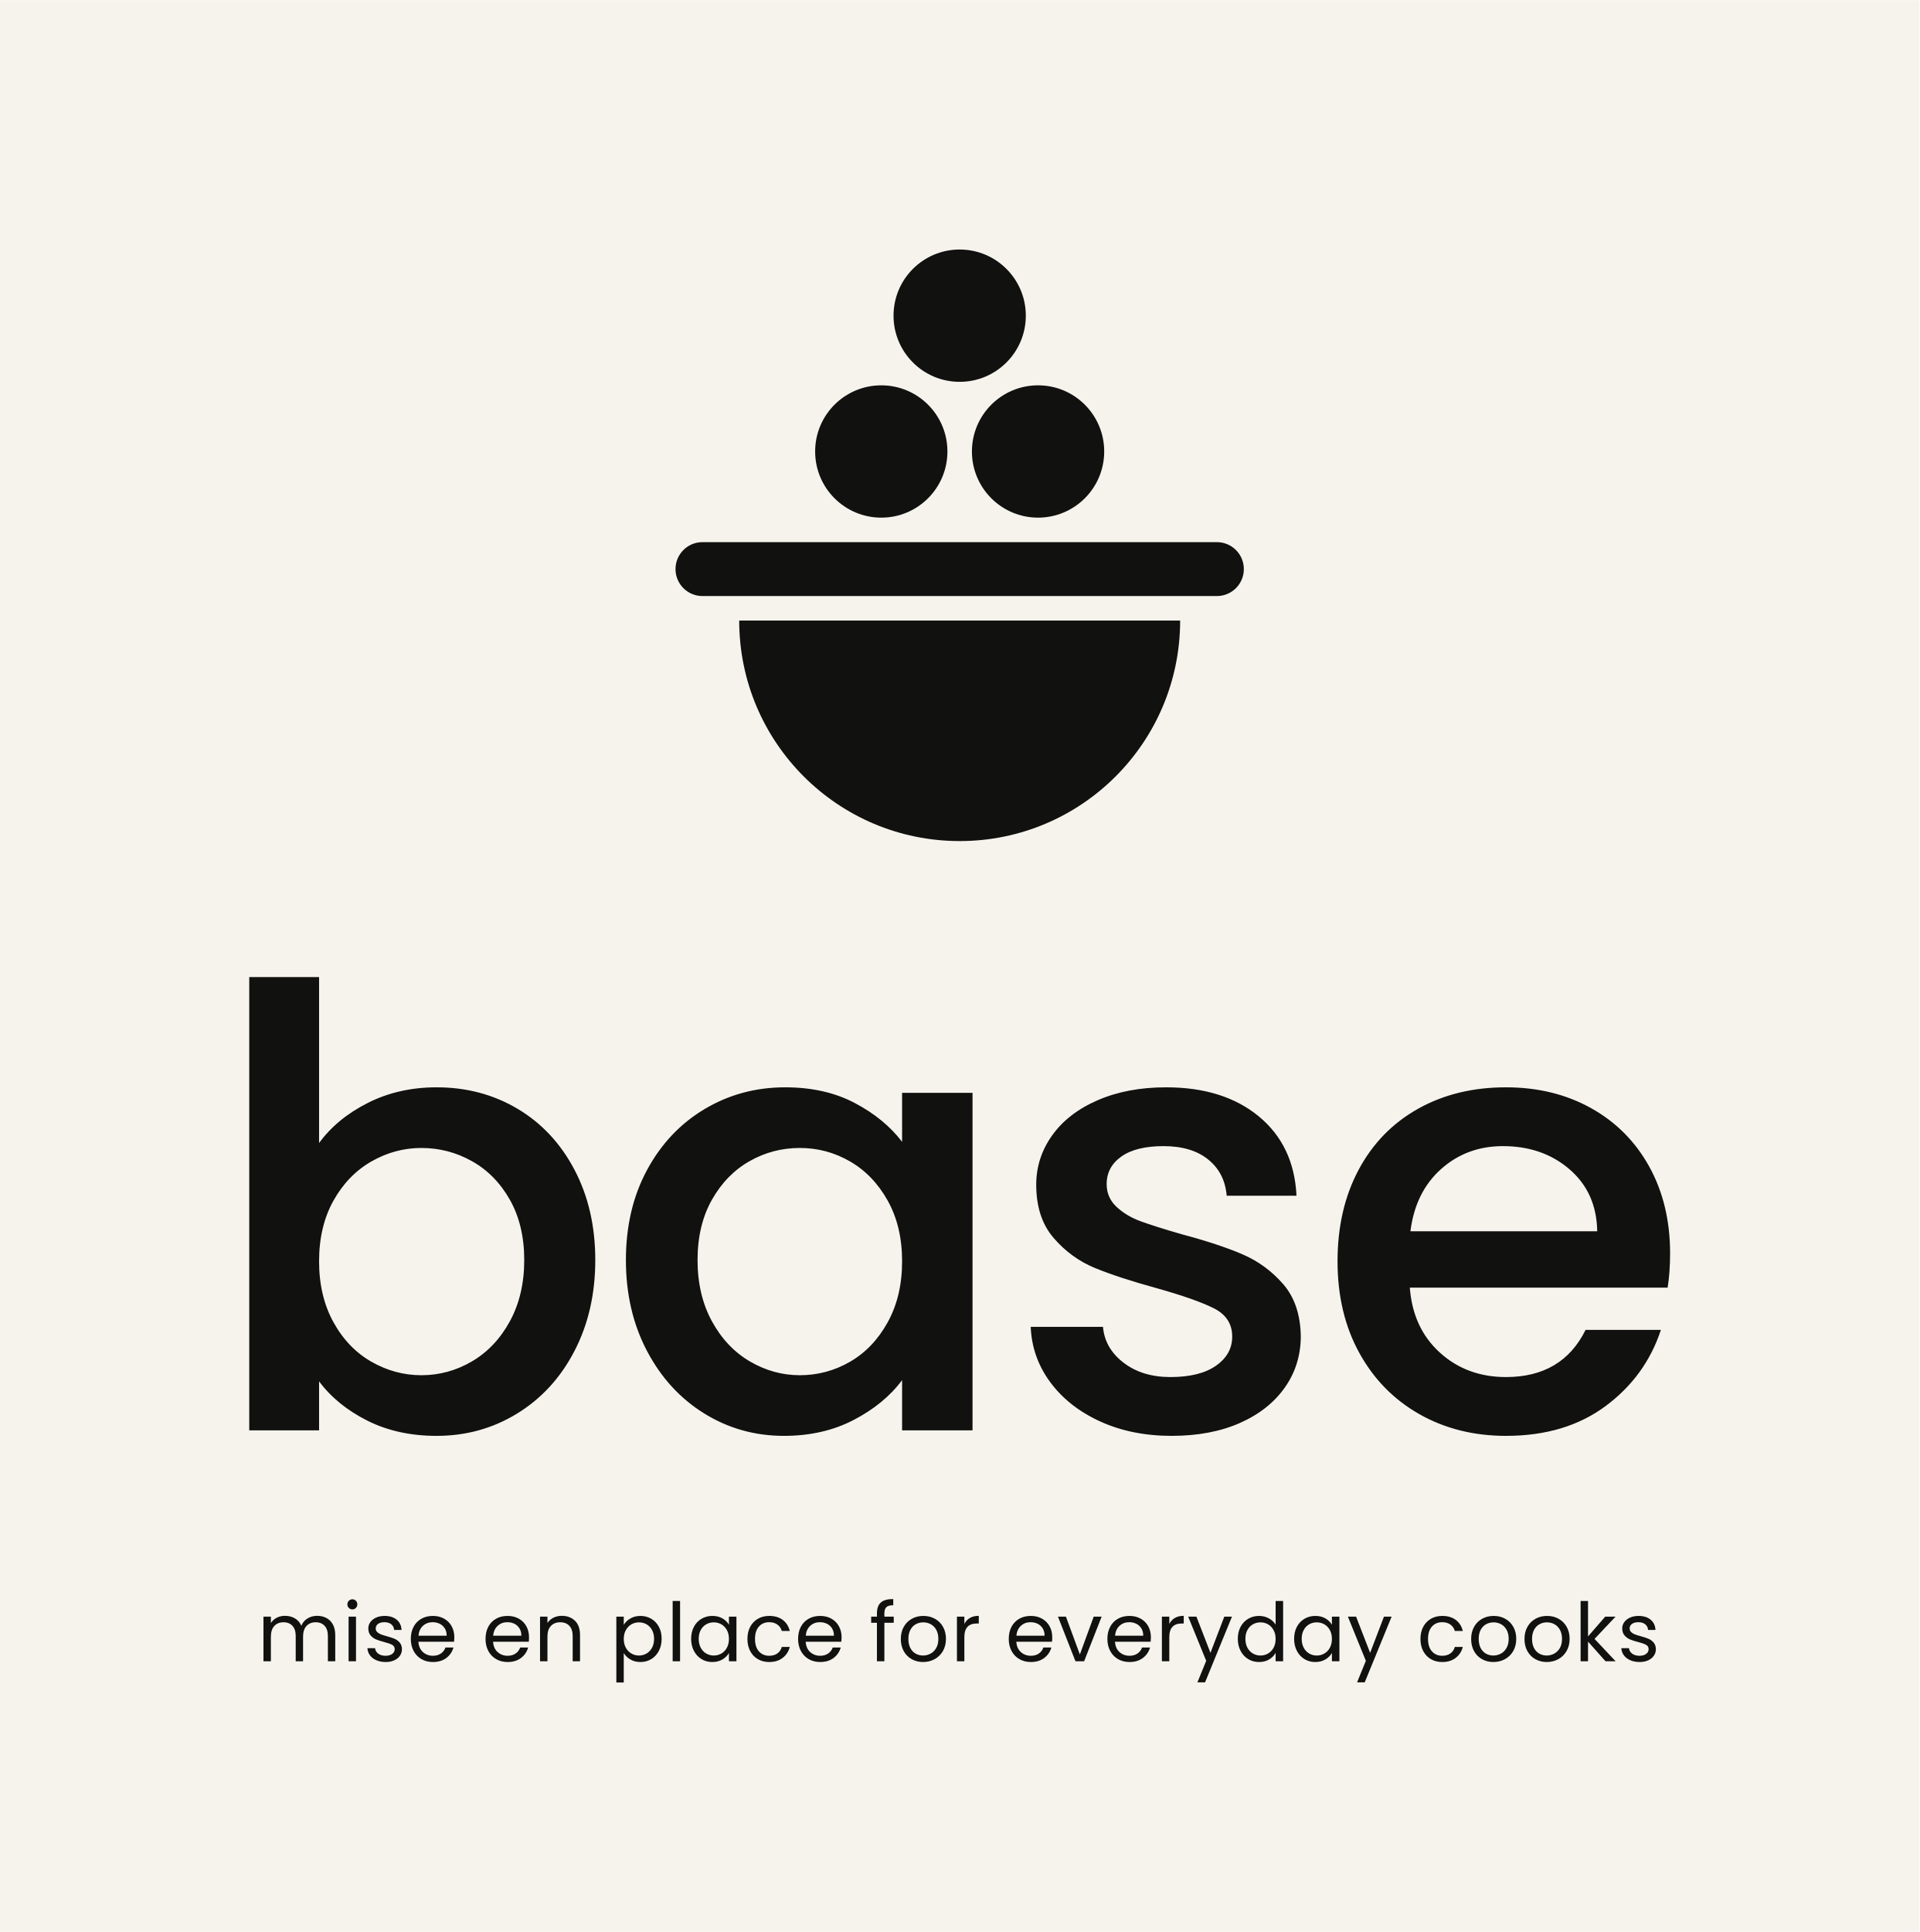
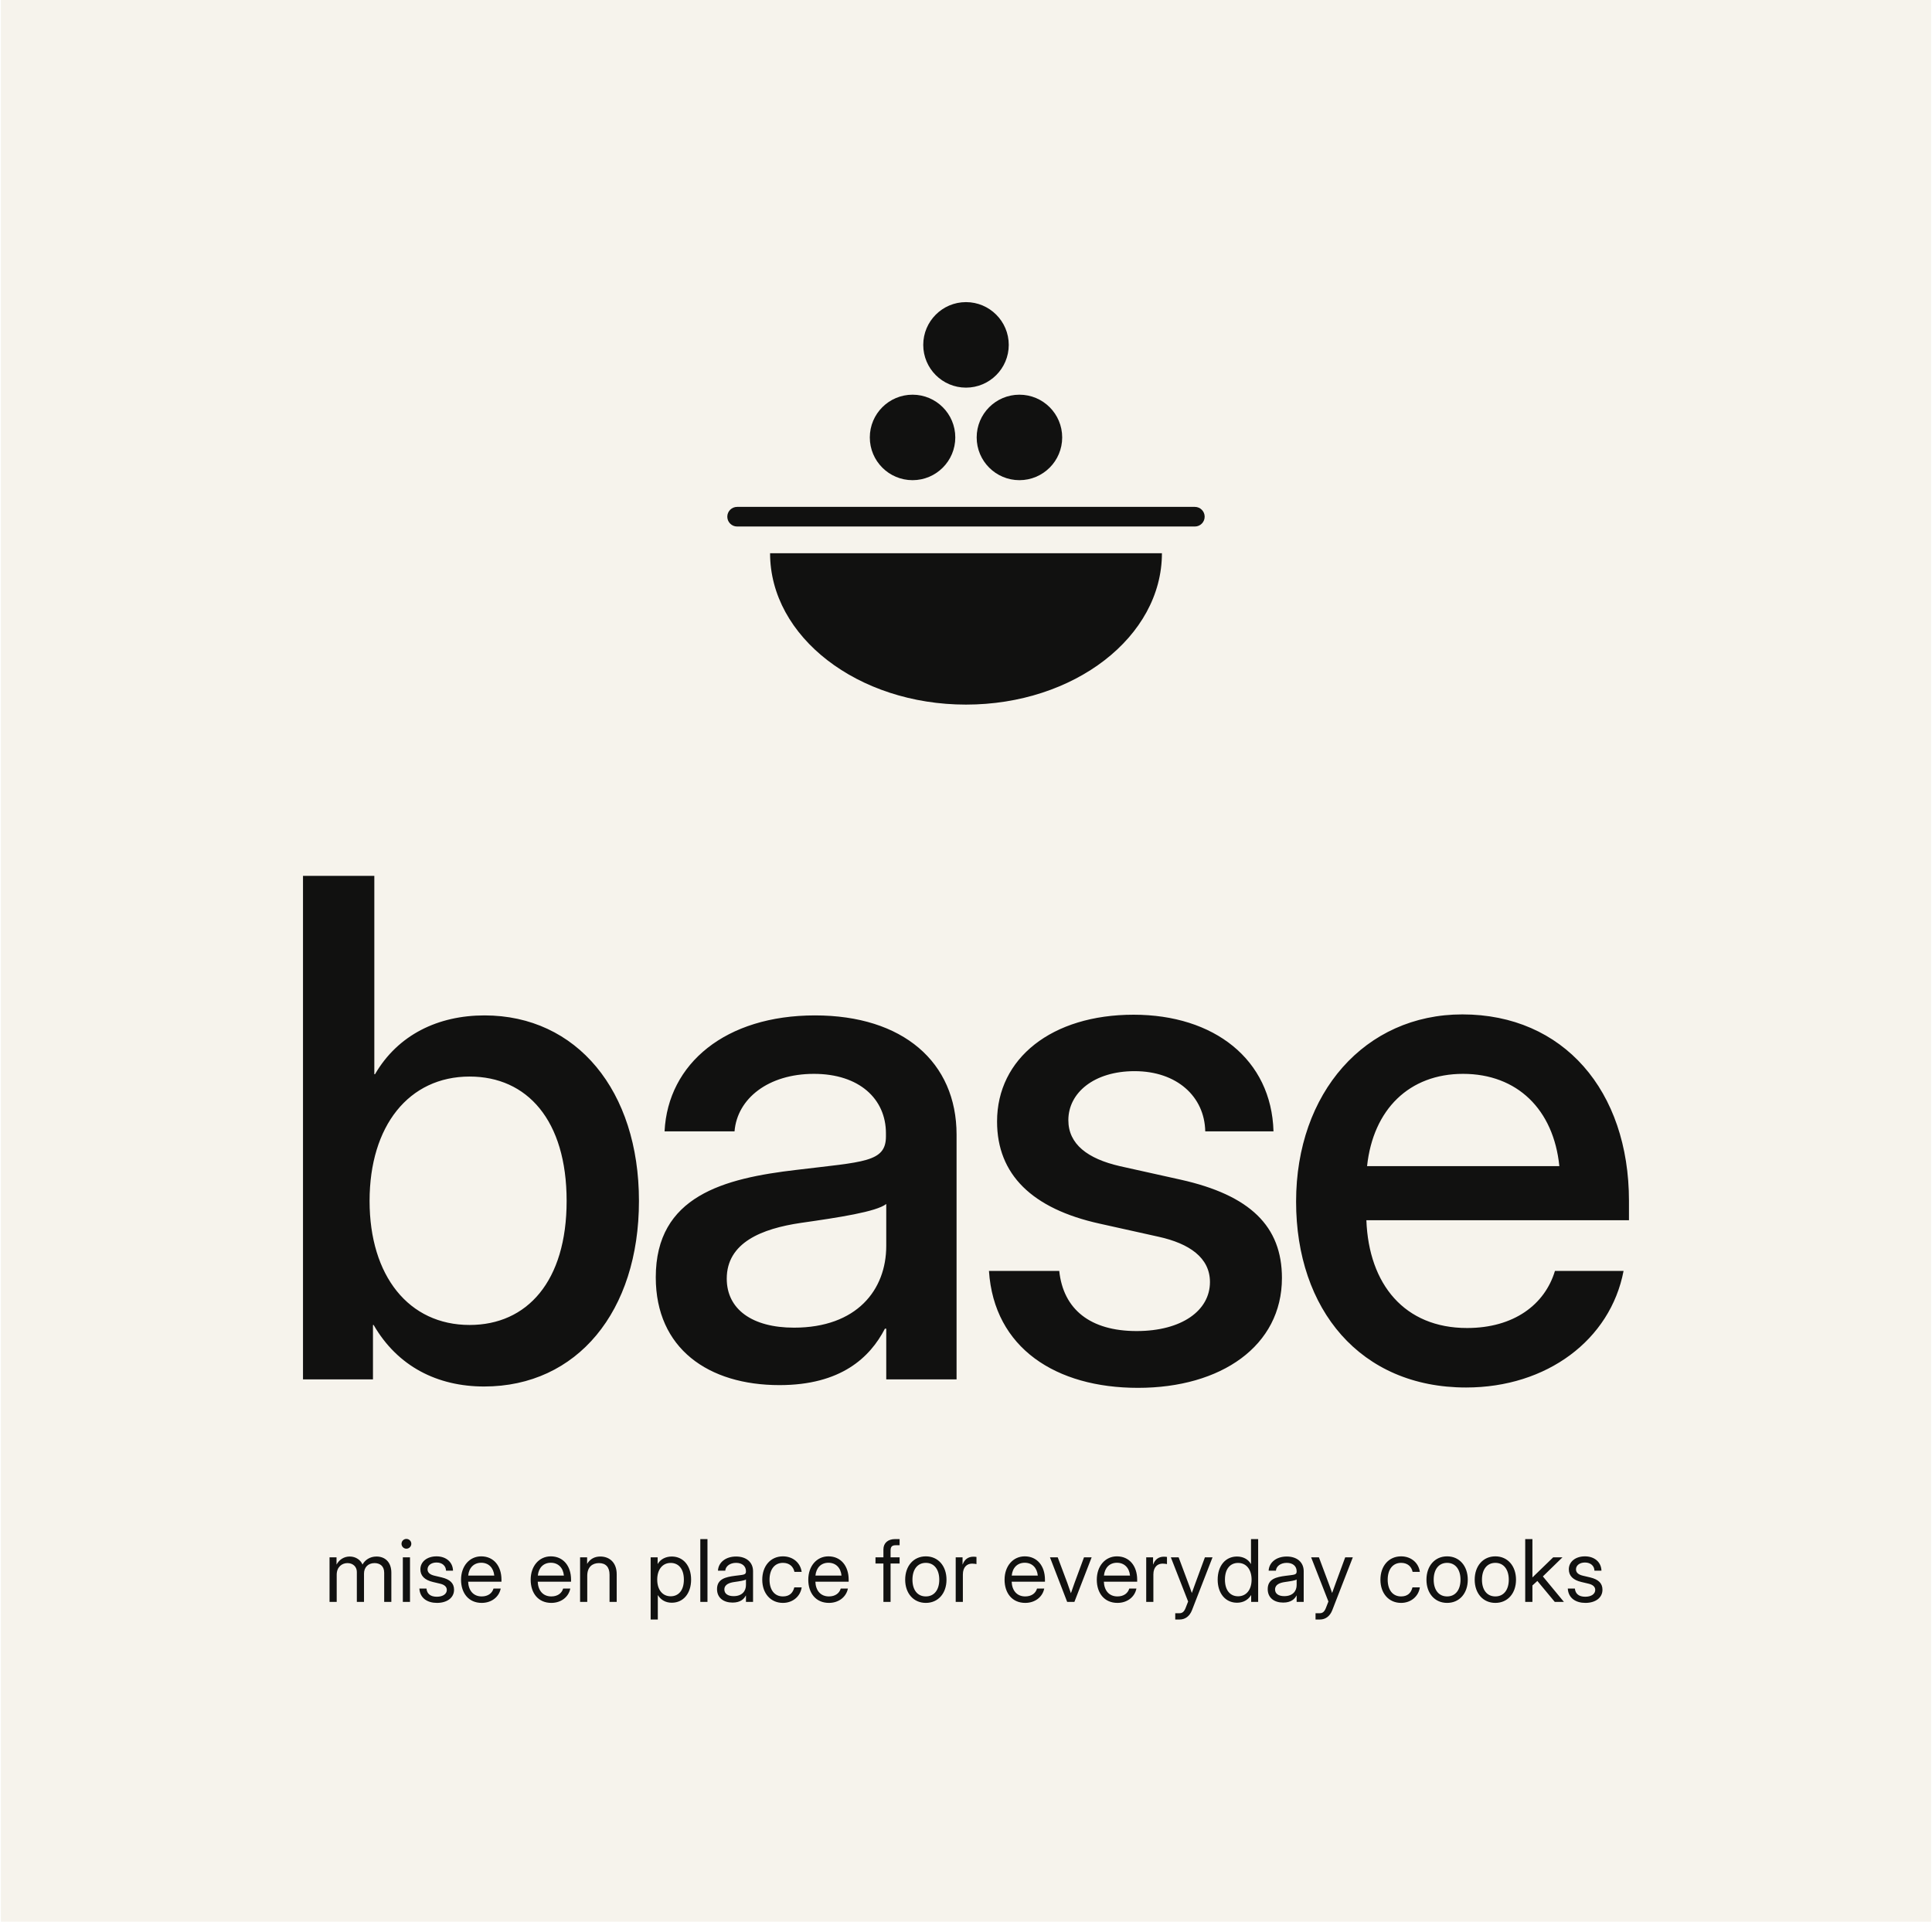
- <svg xmlns="http://www.w3.org/2000/svg" viewBox="0 0 626.80 630.66" width="627" height="631" role="img" aria-label="Base — mise en place for everyday cooks">
-   <rect width="626.8" height="630.662" rx="0" fill="#F6F3EC" />
-   <path fill="#111110" d="M229.4 176.94L397.4 176.94C402.26 176.94 406.2 180.88 406.2 185.74L406.2 185.74C406.2 190.6 402.26 194.54 397.4 194.54L229.4 194.54C224.54 194.54 220.6 190.6 220.6 185.74L220.6 185.74C220.6 180.88 224.54 176.94 229.4 176.94ZM241.4 202.54L385.4 202.54C385.4 242.31 353.16 274.54 313.4 274.54C273.64 274.54 241.4 242.31 241.4 202.54ZM309.4 147.34C309.4 159.27 299.73 168.94 287.8 168.94C275.87 168.94 266.2 159.27 266.2 147.34C266.2 135.41 275.87 125.74 287.8 125.74C299.73 125.74 309.4 135.41 309.4 147.34ZM360.6 147.34C360.6 159.27 350.93 168.94 339 168.94C327.07 168.94 317.4 159.27 317.4 147.34C317.4 135.41 327.07 125.74 339 125.74C350.93 125.74 360.6 135.41 360.6 147.34ZM335 103C335 114.93 325.33 124.6 313.4 124.6C301.47 124.6 291.8 114.93 291.8 103C291.8 91.07 301.47 81.4 313.4 81.4C325.33 81.4 335 91.07 335 103Z" />
-   <path fill="#111110" d="M142.6 354.94C152.33 354.94 161.13 357.27 169 361.94C176.87 366.61 183.07 373.24 187.6 381.84C192.13 390.44 194.4 400.27 194.4 411.34C194.4 422.41 192.13 432.31 187.6 441.04C183.07 449.77 176.83 456.57 168.9 461.44C160.97 466.31 152.2 468.74 142.6 468.74C134.07 468.74 126.5 467.07 119.9 463.74C113.3 460.41 108.07 456.14 104.2 450.94L104.2 466.94L81.4 466.94L81.4 318.94L104.2 318.94L104.2 373.14C108.07 367.81 113.37 363.44 120.1 360.04C126.83 356.64 134.33 354.94 142.6 354.94ZM137.6 374.74C131.87 374.74 126.43 376.21 121.3 379.14C116.17 382.07 112.03 386.34 108.9 391.94C105.77 397.54 104.2 404.14 104.2 411.74C104.2 419.34 105.77 425.97 108.9 431.64C112.03 437.31 116.17 441.61 121.3 444.54C126.43 447.47 131.87 448.94 137.6 448.94C143.47 448.94 148.97 447.44 154.1 444.44C159.23 441.44 163.37 437.07 166.5 431.34C169.63 425.61 171.2 418.94 171.2 411.34C171.2 403.74 169.63 397.17 166.5 391.64C163.37 386.11 159.23 381.91 154.1 379.04C148.97 376.17 143.47 374.74 137.6 374.74ZM256.4 354.94C265.07 354.94 272.63 356.64 279.1 360.04C285.57 363.44 290.73 367.67 294.6 372.74L294.6 356.74L317.6 356.74L317.6 466.94L294.6 466.94L294.6 450.54C290.73 455.74 285.47 460.07 278.8 463.54C272.13 467.01 264.53 468.74 256 468.74C246.53 468.74 237.87 466.31 230 461.44C222.13 456.57 215.9 449.77 211.3 441.04C206.7 432.31 204.4 422.41 204.4 411.34C204.4 400.27 206.7 390.47 211.3 381.94C215.9 373.41 222.17 366.77 230.1 362.04C238.03 357.31 246.8 354.94 256.4 354.94ZM261.2 374.74C255.33 374.74 249.87 376.17 244.8 379.04C239.73 381.91 235.63 386.11 232.5 391.64C229.37 397.17 227.8 403.74 227.8 411.34C227.8 418.94 229.37 425.61 232.5 431.34C235.63 437.07 239.77 441.44 244.9 444.44C250.03 447.44 255.47 448.94 261.2 448.94C267.07 448.94 272.53 447.47 277.6 444.54C282.67 441.61 286.77 437.31 289.9 431.64C293.03 425.97 294.6 419.34 294.6 411.74C294.6 404.14 293.03 397.54 289.9 391.94C286.77 386.34 282.67 382.07 277.6 379.14C272.53 376.21 267.07 374.74 261.2 374.74ZM336.6 433.14L360.2 433.14C360.6 437.81 362.83 441.71 366.9 444.84C370.97 447.97 376.07 449.54 382.2 449.54C388.6 449.54 393.57 448.31 397.1 445.84C400.63 443.37 402.4 440.21 402.4 436.34C402.4 432.21 400.43 429.14 396.5 427.14C392.57 425.14 386.33 422.94 377.8 420.54C369.53 418.27 362.8 416.07 357.6 413.94C352.4 411.81 347.9 408.54 344.1 404.14C340.3 399.74 338.4 393.94 338.4 386.74C338.4 380.87 340.13 375.51 343.6 370.64C347.07 365.77 352.03 361.94 358.5 359.14C364.97 356.34 372.4 354.94 380.8 354.94C393.33 354.94 403.43 358.11 411.1 364.44C418.77 370.77 422.87 379.41 423.4 390.34L400.6 390.34C400.2 385.41 398.2 381.47 394.6 378.54C391 375.61 386.13 374.14 380 374.14C374 374.14 369.4 375.27 366.2 377.54C363 379.81 361.4 382.81 361.4 386.54C361.4 389.47 362.47 391.94 364.6 393.94C366.73 395.94 369.33 397.51 372.4 398.64C375.47 399.77 380 401.21 386 402.94C394 405.07 400.57 407.24 405.7 409.44C410.83 411.64 415.27 414.87 419 419.14C422.73 423.41 424.67 429.07 424.8 436.14C424.8 442.41 423.07 448.01 419.6 452.94C416.13 457.87 411.23 461.74 404.9 464.54C398.57 467.34 391.13 468.74 382.6 468.74C373.93 468.74 366.17 467.17 359.3 464.04C352.43 460.91 347 456.64 343 451.24C339 445.84 336.87 439.81 336.6 433.14ZM544.6 420.34L460.4 420.34C461.07 429.14 464.33 436.21 470.2 441.54C476.07 446.87 483.27 449.54 491.8 449.54C504.07 449.54 512.73 444.41 517.8 434.14L542.4 434.14C539.07 444.27 533.03 452.57 524.3 459.04C515.57 465.51 504.73 468.74 491.8 468.74C481.27 468.74 471.83 466.37 463.5 461.64C455.17 456.91 448.63 450.24 443.9 441.64C439.17 433.04 436.8 423.07 436.8 411.74C436.8 400.41 439.1 390.44 443.7 381.84C448.3 373.24 454.77 366.61 463.1 361.94C471.43 357.27 481 354.94 491.8 354.94C502.2 354.94 511.47 357.21 519.6 361.74C527.73 366.27 534.07 372.64 538.6 380.84C543.13 389.04 545.4 398.47 545.4 409.14C545.4 413.27 545.13 417.01 544.6 420.34ZM521.6 401.94C521.47 393.54 518.47 386.81 512.6 381.74C506.73 376.67 499.47 374.14 490.8 374.14C482.93 374.14 476.2 376.64 470.6 381.64C465 386.64 461.67 393.41 460.6 401.94Z" />
-   <path fill="#111110" d="M109.48 533.75L109.48 542.34L107.08 542.34L107.08 534.1C107.08 532.64 106.72 531.53 106.01 530.76C105.29 529.99 104.32 529.6 103.09 529.6C101.83 529.6 100.83 530.01 100.09 530.81C99.34 531.62 98.97 532.79 98.97 534.31L98.97 542.34L96.57 542.34L96.57 534.1C96.57 532.64 96.22 531.53 95.5 530.76C94.78 529.99 93.81 529.6 92.58 529.6C91.33 529.6 90.32 530.01 89.58 530.81C88.83 531.62 88.46 532.79 88.46 534.31L88.46 542.34L86.04 542.34L86.04 527.77L88.46 527.77L88.46 529.87C88.94 529.11 89.58 528.52 90.39 528.11C91.2 527.7 92.09 527.5 93.06 527.5C94.29 527.5 95.37 527.78 96.31 528.33C97.25 528.88 97.95 529.68 98.41 530.75C98.82 529.72 99.49 528.92 100.43 528.35C101.37 527.78 102.42 527.5 103.57 527.5C104.71 527.5 105.72 527.74 106.6 528.21C107.49 528.68 108.19 529.38 108.71 530.32C109.22 531.26 109.48 532.4 109.48 533.75ZM113.44 523.75C113.44 523.29 113.6 522.9 113.92 522.58C114.24 522.26 114.63 522.1 115.09 522.1C115.53 522.1 115.91 522.26 116.22 522.58C116.53 522.9 116.69 523.29 116.69 523.75C116.69 524.21 116.53 524.6 116.22 524.92C115.91 525.24 115.53 525.4 115.09 525.4C114.63 525.4 114.24 525.24 113.92 524.92C113.6 524.6 113.44 524.21 113.44 523.75ZM116.26 527.77L116.26 542.34L113.84 542.34L113.84 527.77ZM119.99 538.06L122.49 538.06C122.56 538.79 122.9 539.38 123.51 539.84C124.12 540.31 124.92 540.54 125.92 540.54C126.84 540.54 127.57 540.33 128.1 539.92C128.63 539.52 128.9 539 128.9 538.38C128.9 537.74 128.61 537.27 128.05 536.96C127.48 536.65 126.6 536.34 125.41 536.04C124.33 535.76 123.45 535.47 122.77 535.18C122.08 534.88 121.5 534.45 121.01 533.87C120.52 533.3 120.28 532.54 120.28 531.6C120.28 530.85 120.5 530.17 120.94 529.55C121.39 528.93 122.02 528.44 122.83 528.07C123.65 527.71 124.58 527.53 125.62 527.53C127.24 527.53 128.54 527.94 129.54 528.75C130.53 529.57 131.06 530.68 131.13 532.1L128.71 532.1C128.66 531.34 128.35 530.73 127.79 530.27C127.23 529.81 126.48 529.58 125.55 529.58C124.68 529.58 123.98 529.76 123.47 530.13C122.96 530.51 122.7 530.99 122.7 531.6C122.7 532.08 122.85 532.47 123.16 532.78C123.47 533.09 123.86 533.34 124.33 533.53C124.8 533.71 125.46 533.92 126.29 534.15C127.34 534.44 128.19 534.71 128.84 534.99C129.5 535.26 130.06 535.68 130.53 536.23C131 536.78 131.25 537.49 131.26 538.38C131.26 539.18 131.04 539.9 130.6 540.54C130.16 541.17 129.53 541.68 128.72 542.04C127.92 542.4 126.99 542.58 125.94 542.58C124.83 542.58 123.82 542.39 122.94 542.01C122.05 541.63 121.35 541.1 120.84 540.42C120.32 539.73 120.04 538.95 119.99 538.06ZM148.29 535.96L136.64 535.96C136.73 537.4 137.22 538.52 138.11 539.33C139.01 540.13 140.1 540.54 141.37 540.54C142.42 540.54 143.29 540.29 143.99 539.8C144.69 539.32 145.19 538.66 145.47 537.85L148.08 537.85C147.69 539.25 146.91 540.39 145.74 541.27C144.57 542.15 143.11 542.58 141.37 542.58C139.99 542.58 138.75 542.27 137.66 541.65C136.57 541.03 135.72 540.15 135.1 539.01C134.47 537.86 134.16 536.54 134.16 535.03C134.16 533.52 134.47 532.2 135.07 531.07C135.67 529.93 136.52 529.06 137.61 528.45C138.7 527.83 139.95 527.53 141.37 527.53C142.76 527.53 143.98 527.83 145.04 528.43C146.11 529.03 146.93 529.86 147.51 530.92C148.08 531.97 148.37 533.17 148.37 534.5C148.37 534.96 148.34 535.45 148.29 535.96ZM141.27 529.58C140.04 529.58 139 529.97 138.14 530.75C137.28 531.53 136.79 532.61 136.66 533.99L145.87 533.99C145.87 533.07 145.67 532.28 145.26 531.61C144.85 530.95 144.3 530.44 143.59 530.09C142.89 529.75 142.12 529.58 141.27 529.58ZM172.69 535.96L161.03 535.96C161.12 537.4 161.61 538.52 162.51 539.33C163.41 540.13 164.49 540.54 165.77 540.54C166.81 540.54 167.69 540.29 168.39 539.8C169.09 539.32 169.58 538.66 169.87 537.85L172.47 537.85C172.08 539.25 171.3 540.39 170.13 541.27C168.96 542.15 167.51 542.58 165.77 542.58C164.38 542.58 163.15 542.27 162.06 541.65C160.97 541.03 160.11 540.15 159.49 539.01C158.87 537.86 158.56 536.54 158.56 535.03C158.56 533.52 158.86 532.2 159.46 531.07C160.07 529.93 160.91 529.06 162 528.45C163.09 527.83 164.35 527.53 165.77 527.53C167.15 527.53 168.38 527.83 169.44 528.43C170.5 529.03 171.32 529.86 171.9 530.92C172.48 531.97 172.76 533.17 172.76 534.5C172.76 534.96 172.74 535.45 172.69 535.96ZM165.66 529.58C164.44 529.58 163.4 529.97 162.54 530.75C161.68 531.53 161.18 532.61 161.06 533.99L170.26 533.99C170.26 533.07 170.06 532.28 169.65 531.61C169.24 530.95 168.69 530.44 167.99 530.09C167.29 529.75 166.51 529.58 165.66 529.58ZM189.42 533.75L189.42 542.34L187.02 542.34L187.02 534.1C187.02 532.64 186.66 531.53 185.93 530.76C185.21 529.99 184.21 529.6 182.95 529.6C181.68 529.6 180.66 530 179.91 530.8C179.15 531.6 178.78 532.76 178.78 534.28L178.78 542.34L176.36 542.34L176.36 527.77L178.78 527.77L178.78 529.84C179.26 529.1 179.91 528.52 180.73 528.11C181.56 527.7 182.47 527.5 183.46 527.5C185.23 527.5 186.67 528.04 187.77 529.11C188.87 530.18 189.42 531.73 189.42 533.75ZM209.16 527.53C210.45 527.53 211.63 527.84 212.68 528.46C213.74 529.08 214.57 529.95 215.17 531.08C215.77 532.2 216.07 533.51 216.07 535C216.07 536.47 215.77 537.79 215.17 538.94C214.57 540.09 213.74 540.99 212.68 541.63C211.63 542.27 210.45 542.58 209.16 542.58C207.92 542.58 206.82 542.31 205.87 541.75C204.92 541.19 204.2 540.49 203.7 539.66L203.7 549.26L201.28 549.26L201.28 527.77L203.7 527.77L203.7 530.45C204.18 529.62 204.9 528.92 205.85 528.37C206.79 527.81 207.9 527.53 209.16 527.53ZM208.65 529.63C207.77 529.63 206.94 529.85 206.19 530.28C205.44 530.72 204.83 531.34 204.38 532.17C203.93 532.99 203.7 533.95 203.7 535.03C203.7 536.13 203.93 537.09 204.38 537.92C204.83 538.74 205.44 539.37 206.19 539.8C206.94 540.24 207.77 540.46 208.65 540.46C209.56 540.46 210.39 540.24 211.14 539.8C211.89 539.37 212.49 538.74 212.93 537.92C213.38 537.09 213.6 536.12 213.6 535C213.6 533.9 213.38 532.95 212.93 532.13C212.49 531.31 211.89 530.69 211.14 530.27C210.39 529.84 209.56 529.63 208.65 529.63ZM222.09 522.66L222.09 542.34L219.67 542.34L219.67 522.66ZM232.62 527.53C233.9 527.53 235.01 527.8 235.95 528.35C236.89 528.9 237.59 529.59 238.05 530.43L238.05 527.77L240.5 527.77L240.5 542.34L238.05 542.34L238.05 539.63C237.57 540.48 236.86 541.19 235.91 541.75C234.96 542.31 233.85 542.58 232.59 542.58C231.3 542.58 230.13 542.27 229.08 541.63C228.04 540.99 227.21 540.09 226.61 538.94C226.01 537.79 225.7 536.47 225.7 535C225.7 533.51 226.01 532.2 226.61 531.08C227.21 529.95 228.04 529.08 229.1 528.46C230.15 527.84 231.33 527.53 232.62 527.53ZM233.1 529.63C232.2 529.63 231.37 529.84 230.63 530.27C229.88 530.69 229.29 531.31 228.84 532.13C228.4 532.95 228.18 533.9 228.18 535C228.18 536.12 228.4 537.09 228.84 537.92C229.29 538.74 229.88 539.37 230.63 539.8C231.37 540.24 232.2 540.46 233.1 540.46C234 540.46 234.83 540.24 235.59 539.8C236.34 539.37 236.94 538.74 237.38 537.92C237.83 537.09 238.05 536.13 238.05 535.03C238.05 533.93 237.83 532.97 237.38 532.16C236.94 531.34 236.34 530.72 235.59 530.28C234.83 529.85 234 529.63 233.1 529.63ZM251.19 527.53C252.98 527.53 254.46 527.96 255.62 528.83C256.78 529.7 257.55 530.91 257.92 532.45L255.31 532.45C255.06 531.56 254.58 530.86 253.86 530.35C253.14 529.83 252.25 529.58 251.19 529.58C249.81 529.58 248.69 530.05 247.84 531C246.99 531.95 246.56 533.29 246.56 535.03C246.56 536.79 246.99 538.14 247.84 539.1C248.69 540.06 249.81 540.54 251.19 540.54C252.25 540.54 253.14 540.29 253.85 539.79C254.56 539.29 255.05 538.59 255.31 537.66L257.92 537.66C257.53 539.15 256.75 540.35 255.58 541.24C254.41 542.14 252.95 542.58 251.19 542.58C249.81 542.58 248.58 542.27 247.51 541.65C246.43 541.03 245.59 540.15 244.99 539.02C244.39 537.88 244.09 536.55 244.09 535.03C244.09 533.52 244.39 532.2 244.99 531.08C245.59 529.95 246.43 529.08 247.51 528.46C248.58 527.84 249.81 527.53 251.19 527.53ZM274.76 535.96L263.11 535.96C263.2 537.4 263.69 538.52 264.58 539.33C265.48 540.13 266.57 540.54 267.84 540.54C268.89 540.54 269.76 540.29 270.46 539.8C271.16 539.32 271.66 538.66 271.94 537.85L274.55 537.85C274.16 539.25 273.38 540.39 272.21 541.27C271.04 542.15 269.58 542.58 267.84 542.58C266.46 542.58 265.22 542.27 264.13 541.65C263.04 541.03 262.19 540.15 261.56 539.01C260.94 537.86 260.63 536.54 260.63 535.03C260.63 533.52 260.94 532.2 261.54 531.07C262.14 529.93 262.99 529.06 264.08 528.45C265.17 527.83 266.42 527.53 267.84 527.53C269.23 527.53 270.45 527.83 271.51 528.43C272.58 529.03 273.4 529.86 273.97 530.92C274.55 531.97 274.84 533.17 274.84 534.5C274.84 534.96 274.81 535.45 274.76 535.96ZM267.74 529.58C266.51 529.58 265.47 529.97 264.61 530.75C263.75 531.53 263.26 532.61 263.13 533.99L272.34 533.99C272.34 533.07 272.13 532.28 271.73 531.61C271.32 530.95 270.76 530.44 270.06 530.09C269.36 529.75 268.59 529.58 267.74 529.58ZM291.87 529.76L288.81 529.76L288.81 542.34L286.38 542.34L286.38 529.76L284.5 529.76L284.5 527.77L286.38 527.77L286.38 526.73C286.38 525.1 286.81 523.9 287.65 523.15C288.49 522.4 289.84 522.02 291.71 522.02L291.71 524.04C290.64 524.04 289.89 524.25 289.46 524.67C289.02 525.08 288.81 525.77 288.81 526.73L288.81 527.77L291.87 527.77ZM294.18 535.03C294.18 533.54 294.5 532.22 295.15 531.08C295.8 529.93 296.68 529.06 297.8 528.45C298.91 527.83 300.17 527.53 301.55 527.53C302.93 527.53 304.18 527.83 305.3 528.45C306.42 529.06 307.3 529.93 307.95 531.07C308.59 532.2 308.92 533.52 308.92 535.03C308.92 536.54 308.58 537.86 307.92 539.01C307.25 540.15 306.35 541.03 305.22 541.65C304.08 542.27 302.83 542.58 301.44 542.58C300.08 542.58 298.84 542.27 297.73 541.65C296.62 541.03 295.75 540.15 295.12 539.01C294.49 537.86 294.18 536.54 294.18 535.03ZM306.44 535.03C306.44 533.86 306.21 532.87 305.75 532.05C305.29 531.23 304.69 530.63 303.94 530.23C303.2 529.83 302.39 529.63 301.52 529.63C300.64 529.63 299.82 529.83 299.09 530.23C298.35 530.63 297.76 531.23 297.32 532.05C296.88 532.87 296.65 533.86 296.65 535.03C296.65 536.22 296.87 537.22 297.31 538.04C297.74 538.85 298.32 539.46 299.05 539.86C299.77 540.26 300.57 540.46 301.44 540.46C302.31 540.46 303.13 540.25 303.89 539.84C304.65 539.44 305.27 538.82 305.74 538.01C306.21 537.19 306.44 536.2 306.44 535.03ZM319.64 527.5L319.64 530L319 530C316.29 530 314.93 531.47 314.93 534.42L314.93 542.34L312.51 542.34L312.51 527.77L314.93 527.77L314.93 530.13C315.36 529.3 315.96 528.65 316.75 528.19C317.54 527.73 318.5 527.5 319.64 527.5ZM343.55 535.96L331.9 535.96C331.99 537.4 332.48 538.52 333.38 539.33C334.27 540.13 335.36 540.54 336.64 540.54C337.68 540.54 338.56 540.29 339.26 539.8C339.96 539.32 340.45 538.66 340.73 537.85L343.34 537.85C342.95 539.25 342.17 540.39 341 541.27C339.83 542.15 338.38 542.58 336.64 542.58C335.25 542.58 334.02 542.27 332.93 541.65C331.84 541.03 330.98 540.15 330.36 539.01C329.74 537.86 329.43 536.54 329.43 535.03C329.43 533.52 329.73 532.2 330.33 531.07C330.94 529.93 331.78 529.06 332.87 528.45C333.96 527.83 335.22 527.53 336.64 527.53C338.02 527.53 339.24 527.83 340.31 528.43C341.37 529.03 342.19 529.86 342.77 530.92C343.35 531.97 343.63 533.17 343.63 534.5C343.63 534.96 343.61 535.45 343.55 535.96ZM336.53 529.58C335.31 529.58 334.27 529.97 333.41 530.75C332.55 531.53 332.05 532.61 331.93 533.99L341.13 533.99C341.13 533.07 340.93 532.28 340.52 531.61C340.11 530.95 339.56 530.44 338.86 530.09C338.16 529.75 337.38 529.58 336.53 529.58ZM352.65 540.11L357.17 527.77L359.76 527.77L354.04 542.34L351.22 542.34L345.5 527.77L348.1 527.77ZM375.77 535.96L364.12 535.96C364.21 537.4 364.7 538.52 365.59 539.33C366.49 540.13 367.58 540.54 368.85 540.54C369.9 540.54 370.77 540.29 371.47 539.8C372.17 539.32 372.67 538.66 372.95 537.85L375.56 537.85C375.17 539.25 374.39 540.39 373.22 541.27C372.05 542.15 370.59 542.58 368.85 542.58C367.47 542.58 366.23 542.27 365.14 541.65C364.05 541.03 363.2 540.15 362.58 539.01C361.95 537.86 361.64 536.54 361.64 535.03C361.64 533.52 361.95 532.2 362.55 531.07C363.15 529.93 364 529.06 365.09 528.45C366.18 527.83 367.43 527.53 368.85 527.53C370.24 527.53 371.46 527.83 372.52 528.43C373.59 529.03 374.41 529.86 374.99 530.92C375.56 531.97 375.85 533.17 375.85 534.5C375.85 534.96 375.82 535.45 375.77 535.96ZM368.75 529.58C367.52 529.58 366.48 529.97 365.62 530.75C364.76 531.53 364.27 532.61 364.14 533.99L373.35 533.99C373.35 533.07 373.15 532.28 372.74 531.61C372.33 530.95 371.78 530.44 371.07 530.09C370.37 529.75 369.6 529.58 368.75 529.58ZM386.57 527.5L386.57 530L385.93 530C383.22 530 381.86 531.47 381.86 534.42L381.86 542.34L379.44 542.34L379.44 527.77L381.86 527.77L381.86 530.13C382.29 529.3 382.9 528.65 383.68 528.19C384.47 527.73 385.44 527.5 386.57 527.5ZM402.32 527.77L393.54 549.21L391.04 549.21L393.91 542.19L388.03 527.77L390.72 527.77L395.3 539.58L399.82 527.77ZM411.18 527.53C412.31 527.53 413.37 527.79 414.34 528.31C415.32 528.84 416.06 529.52 416.58 530.37L416.58 522.66L419.03 522.66L419.03 542.34L416.58 542.34L416.58 539.6C416.1 540.47 415.39 541.19 414.45 541.75C413.51 542.31 412.41 542.58 411.15 542.58C409.86 542.58 408.68 542.27 407.63 541.63C406.57 540.99 405.74 540.09 405.14 538.94C404.54 537.79 404.23 536.47 404.23 535C404.23 533.51 404.54 532.2 405.14 531.08C405.74 529.95 406.57 529.08 407.63 528.46C408.68 527.84 409.87 527.53 411.18 527.53ZM411.63 529.63C410.73 529.63 409.9 529.84 409.16 530.27C408.41 530.69 407.82 531.31 407.37 532.13C406.93 532.95 406.71 533.9 406.71 535C406.71 536.12 406.93 537.09 407.37 537.92C407.82 538.74 408.41 539.37 409.16 539.8C409.9 540.24 410.73 540.46 411.63 540.46C412.53 540.46 413.36 540.24 414.12 539.8C414.87 539.37 415.47 538.74 415.91 537.92C416.36 537.09 416.58 536.13 416.58 535.03C416.58 533.93 416.36 532.97 415.91 532.16C415.47 531.34 414.87 530.72 414.12 530.28C413.36 529.85 412.53 529.63 411.63 529.63ZM429.53 527.53C430.81 527.53 431.92 527.8 432.86 528.35C433.8 528.9 434.5 529.59 434.96 530.43L434.96 527.77L437.41 527.77L437.41 542.34L434.96 542.34L434.96 539.63C434.48 540.48 433.77 541.19 432.82 541.75C431.87 542.31 430.77 542.58 429.51 542.58C428.21 542.58 427.04 542.27 426 541.63C424.95 540.99 424.12 540.09 423.52 538.94C422.92 537.79 422.62 536.47 422.62 535C422.62 533.51 422.92 532.2 423.52 531.08C424.12 529.95 424.95 529.08 426.01 528.46C427.06 527.84 428.24 527.53 429.53 527.53ZM430.01 529.63C429.11 529.63 428.28 529.84 427.54 530.27C426.79 530.69 426.2 531.31 425.76 532.13C425.31 532.95 425.09 533.9 425.09 535C425.09 536.12 425.31 537.09 425.76 537.92C426.2 538.74 426.79 539.37 427.54 539.8C428.28 540.24 429.11 540.46 430.01 540.46C430.92 540.46 431.75 540.24 432.5 539.8C433.25 539.37 433.85 538.74 434.3 537.92C434.74 537.09 434.96 536.13 434.96 535.03C434.96 533.93 434.74 532.97 434.3 532.16C433.85 531.34 433.25 530.72 432.5 530.28C431.75 529.85 430.92 529.63 430.01 529.63ZM454.46 527.77L445.68 549.21L443.18 549.21L446.05 542.19L440.18 527.77L442.86 527.77L447.44 539.58L451.96 527.77ZM470.98 527.53C472.77 527.53 474.25 527.96 475.41 528.83C476.57 529.7 477.34 530.91 477.71 532.45L475.1 532.45C474.86 531.56 474.37 530.86 473.65 530.35C472.94 529.83 472.05 529.58 470.98 529.58C469.6 529.58 468.48 530.05 467.63 531C466.78 531.95 466.35 533.29 466.35 535.03C466.35 536.79 466.78 538.14 467.63 539.1C468.48 540.06 469.6 540.54 470.98 540.54C472.05 540.54 472.93 540.29 473.64 539.79C474.35 539.29 474.84 538.59 475.1 537.66L477.71 537.66C477.32 539.15 476.54 540.35 475.37 541.24C474.2 542.14 472.74 542.58 470.98 542.58C469.6 542.58 468.37 542.27 467.3 541.65C466.22 541.03 465.39 540.15 464.78 539.02C464.18 537.88 463.88 536.55 463.88 535.03C463.88 533.52 464.18 532.2 464.78 531.08C465.39 529.95 466.22 529.08 467.3 528.46C468.37 527.84 469.6 527.53 470.98 527.53ZM480.43 535.03C480.43 533.54 480.75 532.22 481.4 531.08C482.04 529.93 482.93 529.06 484.04 528.45C485.16 527.83 486.41 527.53 487.79 527.53C489.18 527.53 490.43 527.83 491.54 528.45C492.66 529.06 493.54 529.93 494.19 531.07C494.84 532.2 495.16 533.52 495.16 535.03C495.16 536.54 494.83 537.86 494.17 539.01C493.5 540.15 492.6 541.03 491.47 541.65C490.33 542.27 489.07 542.58 487.69 542.58C486.32 542.58 485.08 542.27 483.98 541.65C482.87 541.03 482 540.15 481.37 539.01C480.74 537.86 480.43 536.54 480.43 535.03ZM492.69 535.03C492.69 533.86 492.46 532.87 492 532.05C491.54 531.23 490.93 530.63 490.19 530.23C489.44 529.83 488.64 529.63 487.77 529.63C486.88 529.63 486.07 529.83 485.33 530.23C484.6 530.63 484.01 531.23 483.56 532.05C483.12 532.87 482.9 533.86 482.9 535.03C482.9 536.22 483.12 537.22 483.55 538.04C483.99 538.85 484.57 539.46 485.29 539.86C486.02 540.26 486.82 540.46 487.69 540.46C488.56 540.46 489.37 540.25 490.14 539.84C490.9 539.44 491.51 538.82 491.98 538.01C492.45 537.19 492.69 536.2 492.69 535.03ZM497.85 535.03C497.85 533.54 498.17 532.22 498.82 531.08C499.47 529.93 500.35 529.06 501.47 528.45C502.59 527.83 503.84 527.53 505.22 527.53C506.6 527.53 507.85 527.83 508.97 528.45C510.09 529.06 510.97 529.93 511.62 531.07C512.26 532.2 512.59 533.52 512.59 535.03C512.59 536.54 512.26 537.86 511.59 539.01C510.93 540.15 510.03 541.03 508.89 541.65C507.75 542.27 506.5 542.58 505.11 542.58C503.75 542.58 502.51 542.27 501.4 541.65C500.29 541.03 499.42 540.15 498.79 539.01C498.16 537.86 497.85 536.54 497.85 535.03ZM510.11 535.03C510.11 533.86 509.88 532.87 509.42 532.05C508.96 531.23 508.36 530.63 507.61 530.23C506.87 529.83 506.06 529.63 505.19 529.63C504.31 529.63 503.49 529.83 502.76 530.23C502.02 530.63 501.43 531.23 500.99 532.05C500.55 532.87 500.32 533.86 500.32 535.03C500.32 536.22 500.54 537.22 500.98 538.04C501.41 538.85 501.99 539.46 502.72 539.86C503.45 540.26 504.24 540.46 505.11 540.46C505.98 540.46 506.8 540.25 507.56 539.84C508.32 539.44 508.94 538.82 509.41 538.01C509.88 537.19 510.11 536.2 510.11 535.03ZM524.32 542.34L518.6 535.91L518.6 542.34L516.18 542.34L516.18 522.66L518.6 522.66L518.6 534.23L524.21 527.77L527.59 527.77L520.73 535.03L527.62 542.34ZM529.48 538.06L531.98 538.06C532.05 538.79 532.39 539.38 533.01 539.84C533.62 540.31 534.42 540.54 535.41 540.54C536.34 540.54 537.06 540.33 537.59 539.92C538.13 539.52 538.39 539 538.39 538.38C538.39 537.74 538.11 537.27 537.54 536.96C536.97 536.65 536.1 536.34 534.91 536.04C533.83 535.76 532.94 535.47 532.26 535.18C531.58 534.88 530.99 534.45 530.5 533.87C530.02 533.3 529.77 532.54 529.77 531.6C529.77 530.85 529.99 530.17 530.44 529.55C530.88 528.93 531.51 528.44 532.33 528.07C533.14 527.71 534.07 527.53 535.12 527.53C536.73 527.53 538.04 527.94 539.03 528.75C540.02 529.57 540.56 530.68 540.63 532.1L538.21 532.1C538.15 531.34 537.85 530.73 537.29 530.27C536.73 529.81 535.98 529.58 535.04 529.58C534.17 529.58 533.48 529.76 532.97 530.13C532.45 530.51 532.19 530.99 532.19 531.6C532.19 532.08 532.35 532.47 532.66 532.78C532.97 533.09 533.36 533.34 533.83 533.53C534.3 533.71 534.95 533.92 535.79 534.15C536.83 534.44 537.68 534.71 538.34 534.99C539 535.26 539.56 535.68 540.03 536.23C540.5 536.78 540.74 537.49 540.76 538.38C540.76 539.18 540.54 539.9 540.09 540.54C539.65 541.17 539.03 541.68 538.22 542.04C537.41 542.4 536.49 542.58 535.44 542.58C534.32 542.58 533.32 542.39 532.43 542.01C531.55 541.63 530.85 541.1 530.33 540.42C529.82 539.73 529.53 538.95 529.48 538.06Z" />
+ <svg xmlns="http://www.w3.org/2000/svg" viewBox="0 0 557.77 555.28" width="558" height="555" role="img" aria-label="Base — mise en place for everyday cooks">
+   <rect width="557.766" height="555.278" rx="0" fill="#F6F3EC" />
+   <path fill="#111110" d="M212.75 146.47L345.02 146.47C346.58 146.47 347.85 147.74 347.85 149.3L347.85 149.3C347.85 150.87 346.58 152.14 345.02 152.14L212.75 152.14C211.18 152.14 209.91 150.87 209.91 149.3L209.91 149.3C209.91 147.74 211.18 146.47 212.75 146.47ZM222.27 159.86L335.5 159.86C335.5 184.02 310.15 203.6 278.88 203.6C247.61 203.6 222.27 184.02 222.27 159.86ZM275.79 126.4C275.79 133.22 270.26 138.75 263.44 138.75C256.62 138.75 251.09 133.22 251.09 126.4C251.09 119.58 256.62 114.05 263.44 114.05C270.26 114.05 275.79 119.58 275.79 126.4ZM306.68 126.4C306.68 133.22 301.15 138.75 294.32 138.75C287.5 138.75 281.97 133.22 281.97 126.4C281.97 119.58 287.5 114.05 294.32 114.05C301.15 114.05 306.68 119.58 306.68 126.4ZM291.24 99.66C291.24 106.48 285.7 112.01 278.88 112.01C272.06 112.01 266.53 106.48 266.53 99.66C266.53 92.84 272.06 87.3 278.88 87.3C285.7 87.3 291.24 92.84 291.24 99.66Z" />
+   <path fill="#111110" d="M139.65 400.64C166.5 400.64 184.38 378.96 184.38 347.02C184.38 315.19 166.41 293.41 139.75 293.41C126.37 293.41 114.75 298.98 108.11 310.4L107.91 310.4L107.91 253.08L87.3 253.08L87.3 398.58L107.52 398.58L107.52 382.86L107.71 382.86C114.65 394.87 126.17 400.64 139.65 400.64ZM135.45 382.86C117.87 382.86 106.54 368.7 106.54 347.02C106.54 325.34 117.87 311.08 135.45 311.08C152.05 311.08 163.48 323.68 163.48 347.02C163.48 370.26 152.05 382.86 135.45 382.86ZM224.98 400.24C242.76 400.24 251.16 392.24 255.45 383.94L255.84 383.94L255.84 398.58L276.16 398.58L276.16 327.88C276.16 306.89 260.63 293.41 235.24 293.41C209.46 293.41 192.76 307.28 191.78 326.91L212 326.91C212.78 317.43 221.76 310.3 234.95 310.3C248.03 310.3 255.75 317.53 255.75 327.49L255.75 328.37C255.75 335.89 249.3 335.69 229.96 338.04C208.97 340.48 189.24 345.56 189.24 369.09C189.24 389.7 204.48 400.24 224.98 400.24ZM229.18 383.64C217.17 383.64 209.75 378.37 209.75 369.48C209.75 359.03 219.91 355.03 231.14 353.37C242.07 351.81 253.01 350.15 255.84 347.9L255.84 360.01C255.84 372.71 247.35 383.64 229.18 383.64ZM328.58 401.03C352.61 401.03 370.18 388.92 370.18 369.29C370.18 354.35 361 345.36 340.89 340.87L323.31 336.96C314.03 334.82 308.46 330.62 308.46 323.68C308.46 315.77 315.89 309.52 327.61 309.52C339.81 309.52 347.82 316.85 348.02 326.91L367.74 326.91C367.16 306.1 350.55 293.21 327.31 293.21C303.68 293.21 287.86 305.81 287.86 324.07C287.86 339.41 298.02 349.27 317.45 353.57L334.54 357.37C343.43 359.33 349.38 363.43 349.38 370.46C349.38 378.66 341.28 384.62 328.19 384.62C314.81 384.62 307 378.37 305.83 367.24L285.52 367.24C286.98 389.6 304.95 401.03 328.58 401.03ZM423.39 400.93C446.73 400.93 465.09 387.16 468.9 367.24L449.07 367.24C446.14 377 437.16 383.74 423.68 383.74C405.62 383.74 395.27 371.14 394.58 352.59L470.46 352.59L470.46 347.02C470.46 315.19 451.52 293.12 422.32 293.12C394.19 293.12 374.27 315.77 374.27 347.22C374.27 378.37 392.82 400.93 423.39 400.93ZM394.78 336.96C396.54 320.56 406.98 310.3 422.51 310.3C438.14 310.3 448.68 320.56 450.34 336.96Z" />
+   <path fill="#111110" d="M94.97 462.88L97.04 462.88L97.04 455.03C97.04 452.82 98.53 451.67 100.15 451.67C101.71 451.67 102.86 452.7 102.86 454.23L102.86 462.88L104.93 462.88L104.93 454.69C104.93 452.95 106.08 451.67 107.97 451.67C109.44 451.67 110.76 452.45 110.76 454.45L110.76 462.88L112.83 462.88L112.83 454.45C112.83 451.28 110.9 449.77 108.55 449.77C106.64 449.77 105.2 450.77 104.5 452.09C103.96 450.79 102.57 449.77 100.8 449.77C99.23 449.77 97.81 450.59 96.99 452.1L96.99 450.01L94.97 450.01ZM116.15 462.88L118.22 462.88L118.22 450.01L116.15 450.01ZM117.18 447.51C117.96 447.51 118.6 446.87 118.6 446.09C118.6 445.31 117.96 444.68 117.18 444.68C116.4 444.68 115.77 445.31 115.77 446.09C115.77 446.87 116.4 447.51 117.18 447.51ZM126.02 463.17C128.83 463.17 130.95 461.76 130.95 459.37C130.95 457.52 129.82 456.39 127.36 455.8L125.29 455.31C124.05 455.02 123.29 454.45 123.29 453.47C123.29 452.38 124.31 451.5 125.89 451.5C127.55 451.5 128.61 452.5 128.63 453.86L130.65 453.86C130.58 451.31 128.57 449.72 125.89 449.72C123.14 449.72 121.22 451.28 121.22 453.47C121.22 455.35 122.47 456.57 124.85 457.13L126.92 457.62C128.07 457.89 128.86 458.45 128.86 459.42C128.86 460.57 127.75 461.39 125.97 461.39C124.17 461.39 123.12 460.57 122.98 459.03L120.93 459.03C121.1 461.83 123.27 463.17 126.02 463.17ZM138.94 463.17C141.75 463.17 143.94 461.49 144.43 459.03L142.35 459.03C141.96 460.37 140.77 461.3 138.94 461.3C136.51 461.3 135.12 459.57 135.02 457.04L144.65 457.04L144.65 456.47C144.65 452.48 142.38 449.72 138.8 449.72C135.39 449.72 132.97 452.56 132.97 456.47C132.97 460.35 135.17 463.17 138.94 463.17ZM135.04 455.27C135.26 453 136.69 451.57 138.8 451.57C140.92 451.57 142.35 453 142.57 455.27ZM159.06 463.17C161.86 463.17 164.05 461.49 164.54 459.03L162.47 459.03C162.08 460.37 160.89 461.3 159.06 461.3C156.62 461.3 155.23 459.57 155.13 457.04L164.76 457.04L164.76 456.47C164.76 452.48 162.49 449.72 158.91 449.72C155.5 449.72 153.09 452.56 153.09 456.47C153.09 460.35 155.28 463.17 159.06 463.17ZM155.16 455.27C155.38 453 156.8 451.57 158.91 451.57C161.03 451.57 162.47 453 162.69 455.27ZM169.44 455.35C169.44 452.76 170.95 451.67 172.83 451.67C174.76 451.67 175.88 452.8 175.88 455.03L175.88 462.88L177.95 462.88L177.95 454.89C177.95 451.46 175.82 449.77 173.22 449.77C171.59 449.77 170.28 450.44 169.4 451.9L169.4 450.01L167.37 450.01L167.37 462.88L169.44 462.88ZM187.76 467.97L189.83 467.97L189.83 460.93L189.85 460.93C190.78 462.42 192.2 463.12 193.87 463.12C197.22 463.12 199.45 460.41 199.45 456.45C199.45 452.48 197.22 449.77 193.87 449.77C192.2 449.77 190.63 450.48 189.8 451.92L189.78 451.92L189.78 450.01L187.76 450.01ZM193.55 461.26C191.17 461.26 189.66 459.36 189.66 456.45C189.66 453.54 191.17 451.62 193.55 451.62C195.78 451.62 197.36 453.29 197.36 456.45C197.36 459.6 195.78 461.26 193.55 461.26ZM204.18 444.73L202.11 444.73L202.11 462.88L204.18 462.88ZM211.43 463.08C213.77 463.08 214.78 461.98 215.25 461.05L215.3 461.05L215.3 462.88L217.35 462.88L217.35 454.01C217.35 451.46 215.45 449.77 212.45 449.77C209.4 449.77 207.32 451.51 207.21 453.86L209.32 453.86C209.42 452.59 210.66 451.6 212.45 451.6C214.25 451.6 215.3 452.61 215.3 454.01L215.3 454.13C215.3 455.12 214.51 455.02 212.06 455.35C209.48 455.69 206.94 456.23 206.94 459.18C206.94 461.75 208.87 463.08 211.43 463.08ZM211.72 461.22C210.07 461.22 209.06 460.5 209.06 459.3C209.06 457.85 210.48 457.34 211.96 457.13C213.44 456.92 214.98 456.69 215.3 456.4L215.3 458.01C215.3 459.69 214.25 461.22 211.72 461.22ZM225.98 463.17C228.88 463.17 231.05 461.22 231.4 458.69L229.27 458.69C228.87 460.26 227.91 461.3 225.98 461.3C223.54 461.3 222.11 459.4 222.11 456.47C222.11 453.52 223.56 451.6 225.98 451.6C227.88 451.6 229 452.7 229.31 454.21L231.4 454.21C231.05 451.61 228.9 449.72 225.98 449.72C222.41 449.72 220.01 452.52 220.01 456.47C220.01 460.4 222.41 463.17 225.98 463.17ZM239.28 463.17C242.08 463.17 244.27 461.49 244.76 459.03L242.69 459.03C242.3 460.37 241.11 461.3 239.28 461.3C236.84 461.3 235.45 459.57 235.36 457.04L244.98 457.04L244.98 456.47C244.98 452.48 242.71 449.72 239.13 449.72C235.72 449.72 233.31 452.56 233.31 456.47C233.31 460.35 235.5 463.17 239.28 463.17ZM235.38 455.27C235.6 453 237.02 451.57 239.13 451.57C241.25 451.57 242.69 453 242.91 455.27ZM259.7 450.01L257.09 450.01L257.09 448.04C257.09 446.93 257.5 446.51 258.6 446.51L259.7 446.51L259.7 444.73L258.41 444.73C256.32 444.73 255.02 445.88 255.02 447.72L255.02 450.01L252.73 450.01L252.73 451.79L255.02 451.79L255.02 462.88L257.09 462.88L257.09 451.79L259.7 451.79ZM267.28 463.17C270.85 463.17 273.25 460.4 273.25 456.47C273.25 452.52 270.85 449.72 267.28 449.72C263.71 449.72 261.31 452.52 261.31 456.47C261.31 460.4 263.71 463.17 267.28 463.17ZM267.28 461.3C264.84 461.3 263.41 459.4 263.41 456.47C263.41 453.52 264.86 451.6 267.28 451.6C269.71 451.6 271.16 453.54 271.16 456.47C271.16 459.38 269.72 461.3 267.28 461.3ZM275.91 462.88L277.98 462.88L277.98 454.96C277.98 452.78 279.21 451.82 280.64 451.82C281.24 451.82 281.74 451.92 281.91 451.96L281.91 449.89C281.74 449.87 281.41 449.82 281.03 449.82C279.42 449.82 278.41 450.71 277.94 452.04L277.89 452.04L277.89 450.01L275.91 450.01ZM296 463.17C298.81 463.17 301 461.49 301.49 459.03L299.41 459.03C299.02 460.37 297.83 461.3 296 461.3C293.57 461.3 292.18 459.57 292.08 457.04L301.7 457.04L301.7 456.47C301.7 452.48 299.44 449.72 295.86 449.72C292.45 449.72 290.03 452.56 290.03 456.47C290.03 460.35 292.23 463.17 296 463.17ZM292.1 455.27C292.32 453 293.75 451.57 295.86 451.57C297.98 451.57 299.41 453 299.63 455.27ZM308.12 462.88L310.21 462.88L315.19 450.01L312.98 450.01L310.24 457.42C309.87 458.41 309.54 459.4 309.2 460.38C308.87 459.4 308.53 458.41 308.17 457.42L305.39 450.01L303.15 450.01ZM322.65 463.17C325.45 463.17 327.64 461.49 328.13 459.03L326.06 459.03C325.67 460.37 324.48 461.3 322.65 461.3C320.21 461.3 318.82 459.57 318.72 457.04L328.35 457.04L328.35 456.47C328.35 452.48 326.08 449.72 322.5 449.72C319.09 449.72 316.68 452.56 316.68 456.47C316.68 460.35 318.87 463.17 322.65 463.17ZM318.75 455.27C318.97 453 320.39 451.57 322.5 451.57C324.62 451.57 326.06 453 326.28 455.27ZM330.96 462.88L333.03 462.88L333.03 454.96C333.03 452.78 334.26 451.82 335.69 451.82C336.29 451.82 336.79 451.92 336.96 451.96L336.96 449.89C336.79 449.87 336.46 449.82 336.08 449.82C334.47 449.82 333.46 450.71 332.99 452.04L332.94 452.04L332.94 450.01L330.96 450.01ZM339.35 467.97L340.62 467.97C342.24 467.97 343.52 467 344.19 465.27L350.12 450.01L347.92 450.01L345.19 457.42C344.83 458.38 344.48 459.35 344.14 460.31C343.81 459.35 343.47 458.38 343.1 457.42L340.33 450.01L338.08 450.01L343.07 462.77L342.36 464.6C341.95 465.67 341.41 466.15 340.62 466.15L339.35 466.15ZM357.19 463.12C358.86 463.12 360.34 462.42 361.26 460.93L361.29 460.93L361.29 462.88L363.31 462.88L363.31 444.73L361.24 444.73L361.24 451.92L361.21 451.92C360.39 450.48 358.86 449.77 357.19 449.77C353.84 449.77 351.61 452.48 351.61 456.45C351.61 460.41 353.84 463.12 357.19 463.12ZM357.51 461.26C355.28 461.26 353.71 459.6 353.71 456.45C353.71 453.29 355.28 451.62 357.51 451.62C359.9 451.62 361.41 453.54 361.41 456.45C361.41 459.36 359.9 461.26 357.51 461.26ZM370.55 463.08C372.89 463.08 373.9 461.98 374.38 461.05L374.43 461.05L374.43 462.88L376.47 462.88L376.47 454.01C376.47 451.46 374.57 449.77 371.58 449.77C368.53 449.77 366.45 451.51 366.34 453.86L368.44 453.86C368.54 452.59 369.78 451.6 371.58 451.6C373.38 451.6 374.43 452.61 374.43 454.01L374.43 454.13C374.43 455.12 373.63 455.02 371.19 455.35C368.6 455.69 366.07 456.23 366.07 459.18C366.07 461.75 367.99 463.08 370.55 463.08ZM370.84 461.22C369.2 461.22 368.19 460.5 368.19 459.3C368.19 457.85 369.6 457.34 371.09 457.13C372.56 456.92 374.11 456.69 374.43 456.4L374.43 458.01C374.43 459.69 373.38 461.22 370.84 461.22ZM379.89 467.97L381.16 467.97C382.78 467.97 384.06 467 384.73 465.27L390.66 450.01L388.46 450.01L385.73 457.42C385.37 458.38 385.02 459.35 384.68 460.31C384.35 459.35 384.01 458.38 383.64 457.42L380.87 450.01L378.62 450.01L383.61 462.77L382.9 464.6C382.49 465.67 381.95 466.15 381.16 466.15L379.89 466.15ZM404.61 463.17C407.51 463.17 409.68 461.22 410.03 458.69L407.9 458.69C407.5 460.26 406.54 461.3 404.61 461.3C402.17 461.3 400.74 459.4 400.74 456.47C400.74 453.52 402.19 451.6 404.61 451.6C406.51 451.6 407.63 452.7 407.94 454.21L410.03 454.21C409.68 451.61 407.53 449.72 404.61 449.72C401.04 449.72 398.64 452.52 398.64 456.47C398.64 460.4 401.04 463.17 404.61 463.17ZM417.91 463.17C421.48 463.17 423.88 460.4 423.88 456.47C423.88 452.52 421.48 449.72 417.91 449.72C414.34 449.72 411.94 452.52 411.94 456.47C411.94 460.4 414.34 463.17 417.91 463.17ZM417.91 461.3C415.47 461.3 414.03 459.4 414.03 456.47C414.03 453.52 415.48 451.6 417.91 451.6C420.33 451.6 421.78 453.54 421.78 456.47C421.78 459.38 420.35 461.3 417.91 461.3ZM431.85 463.17C435.42 463.17 437.82 460.4 437.82 456.47C437.82 452.52 435.42 449.72 431.85 449.72C428.28 449.72 425.88 452.52 425.88 456.47C425.88 460.4 428.28 463.17 431.85 463.17ZM431.85 461.3C429.42 461.3 427.98 459.4 427.98 456.47C427.98 453.52 429.43 451.6 431.85 451.6C434.28 451.6 435.73 453.54 435.73 456.47C435.73 459.38 434.29 461.3 431.85 461.3ZM440.48 462.88L442.56 462.88L442.56 458.13L443.99 456.83L449.02 462.88L451.66 462.88L445.58 455.52L451.24 450.01L448.56 450.01L442.58 455.8L442.56 455.8L442.56 444.73L440.48 444.73ZM457.88 463.17C460.68 463.17 462.8 461.76 462.8 459.37C462.8 457.52 461.68 456.39 459.22 455.8L457.14 455.31C455.9 455.02 455.15 454.45 455.15 453.47C455.15 452.38 456.16 451.5 457.74 451.5C459.4 451.5 460.46 452.5 460.48 453.86L462.51 453.86C462.43 451.31 460.42 449.72 457.74 449.72C454.99 449.72 453.08 451.28 453.08 453.47C453.08 455.35 454.32 456.57 456.71 457.13L458.78 457.62C459.92 457.89 460.71 458.45 460.71 459.42C460.71 460.57 459.61 461.39 457.83 461.39C456.02 461.39 454.98 460.57 454.83 459.03L452.78 459.03C452.95 461.83 455.12 463.17 457.88 463.17Z" />
</svg>
